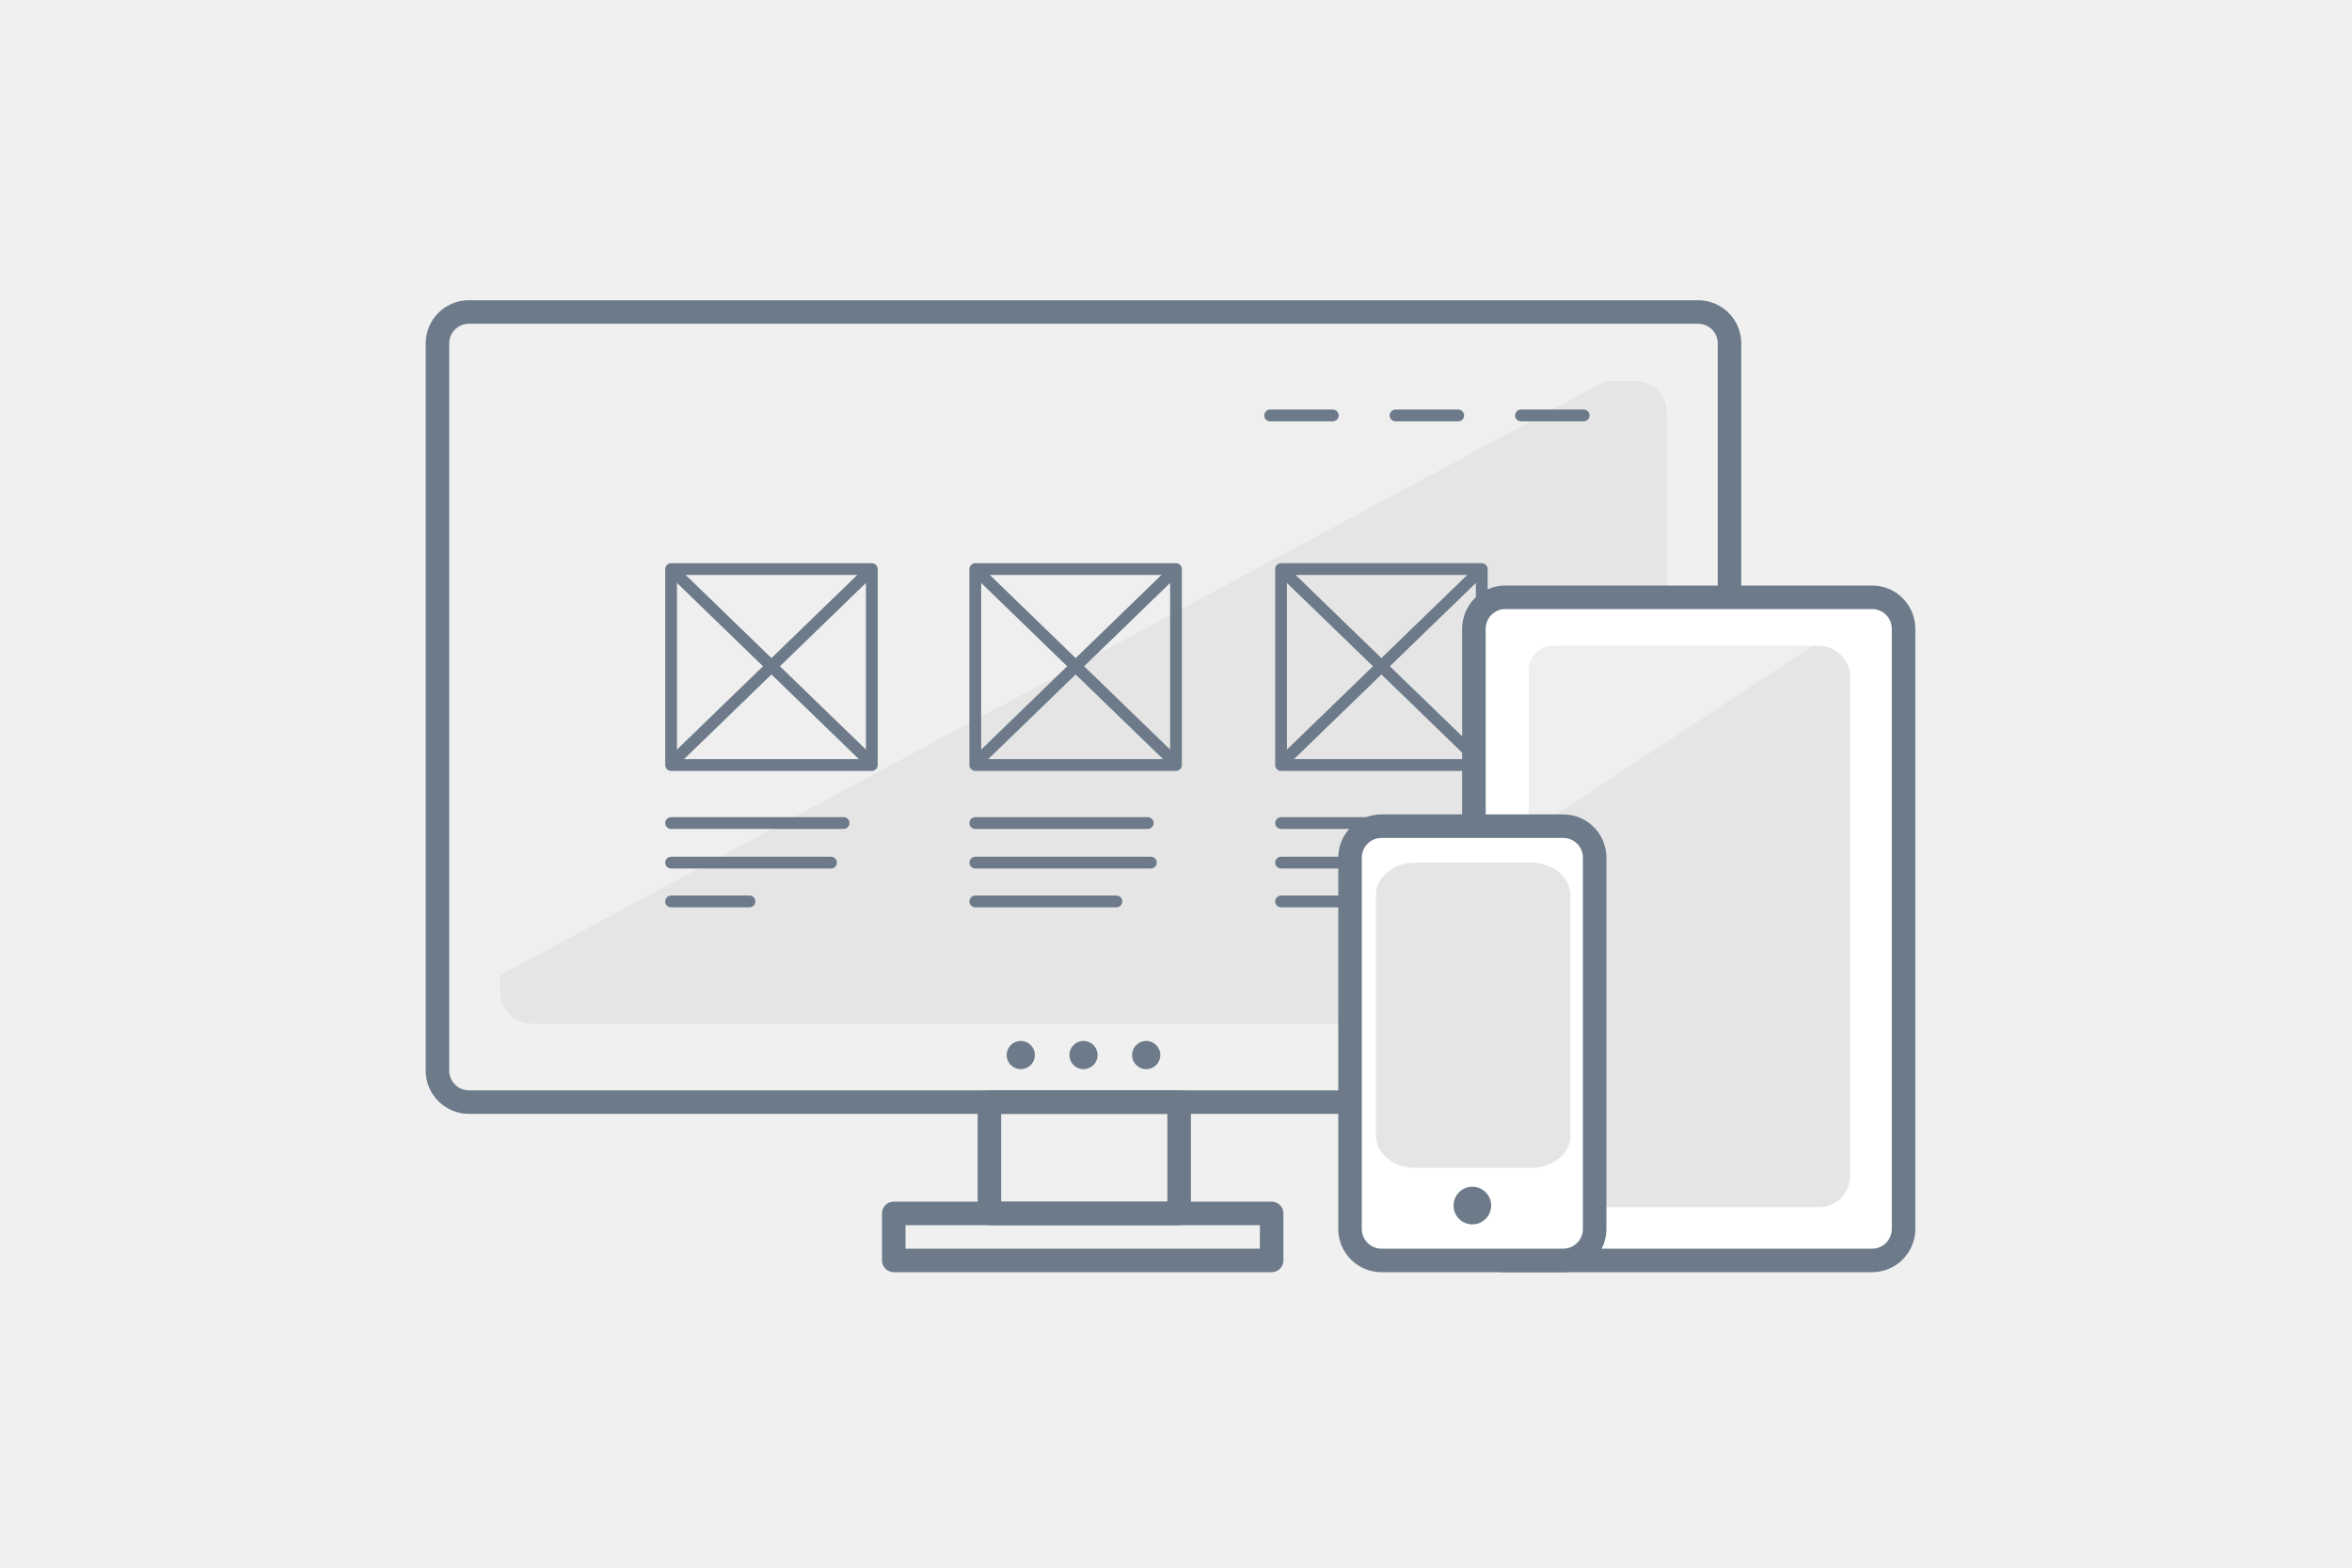
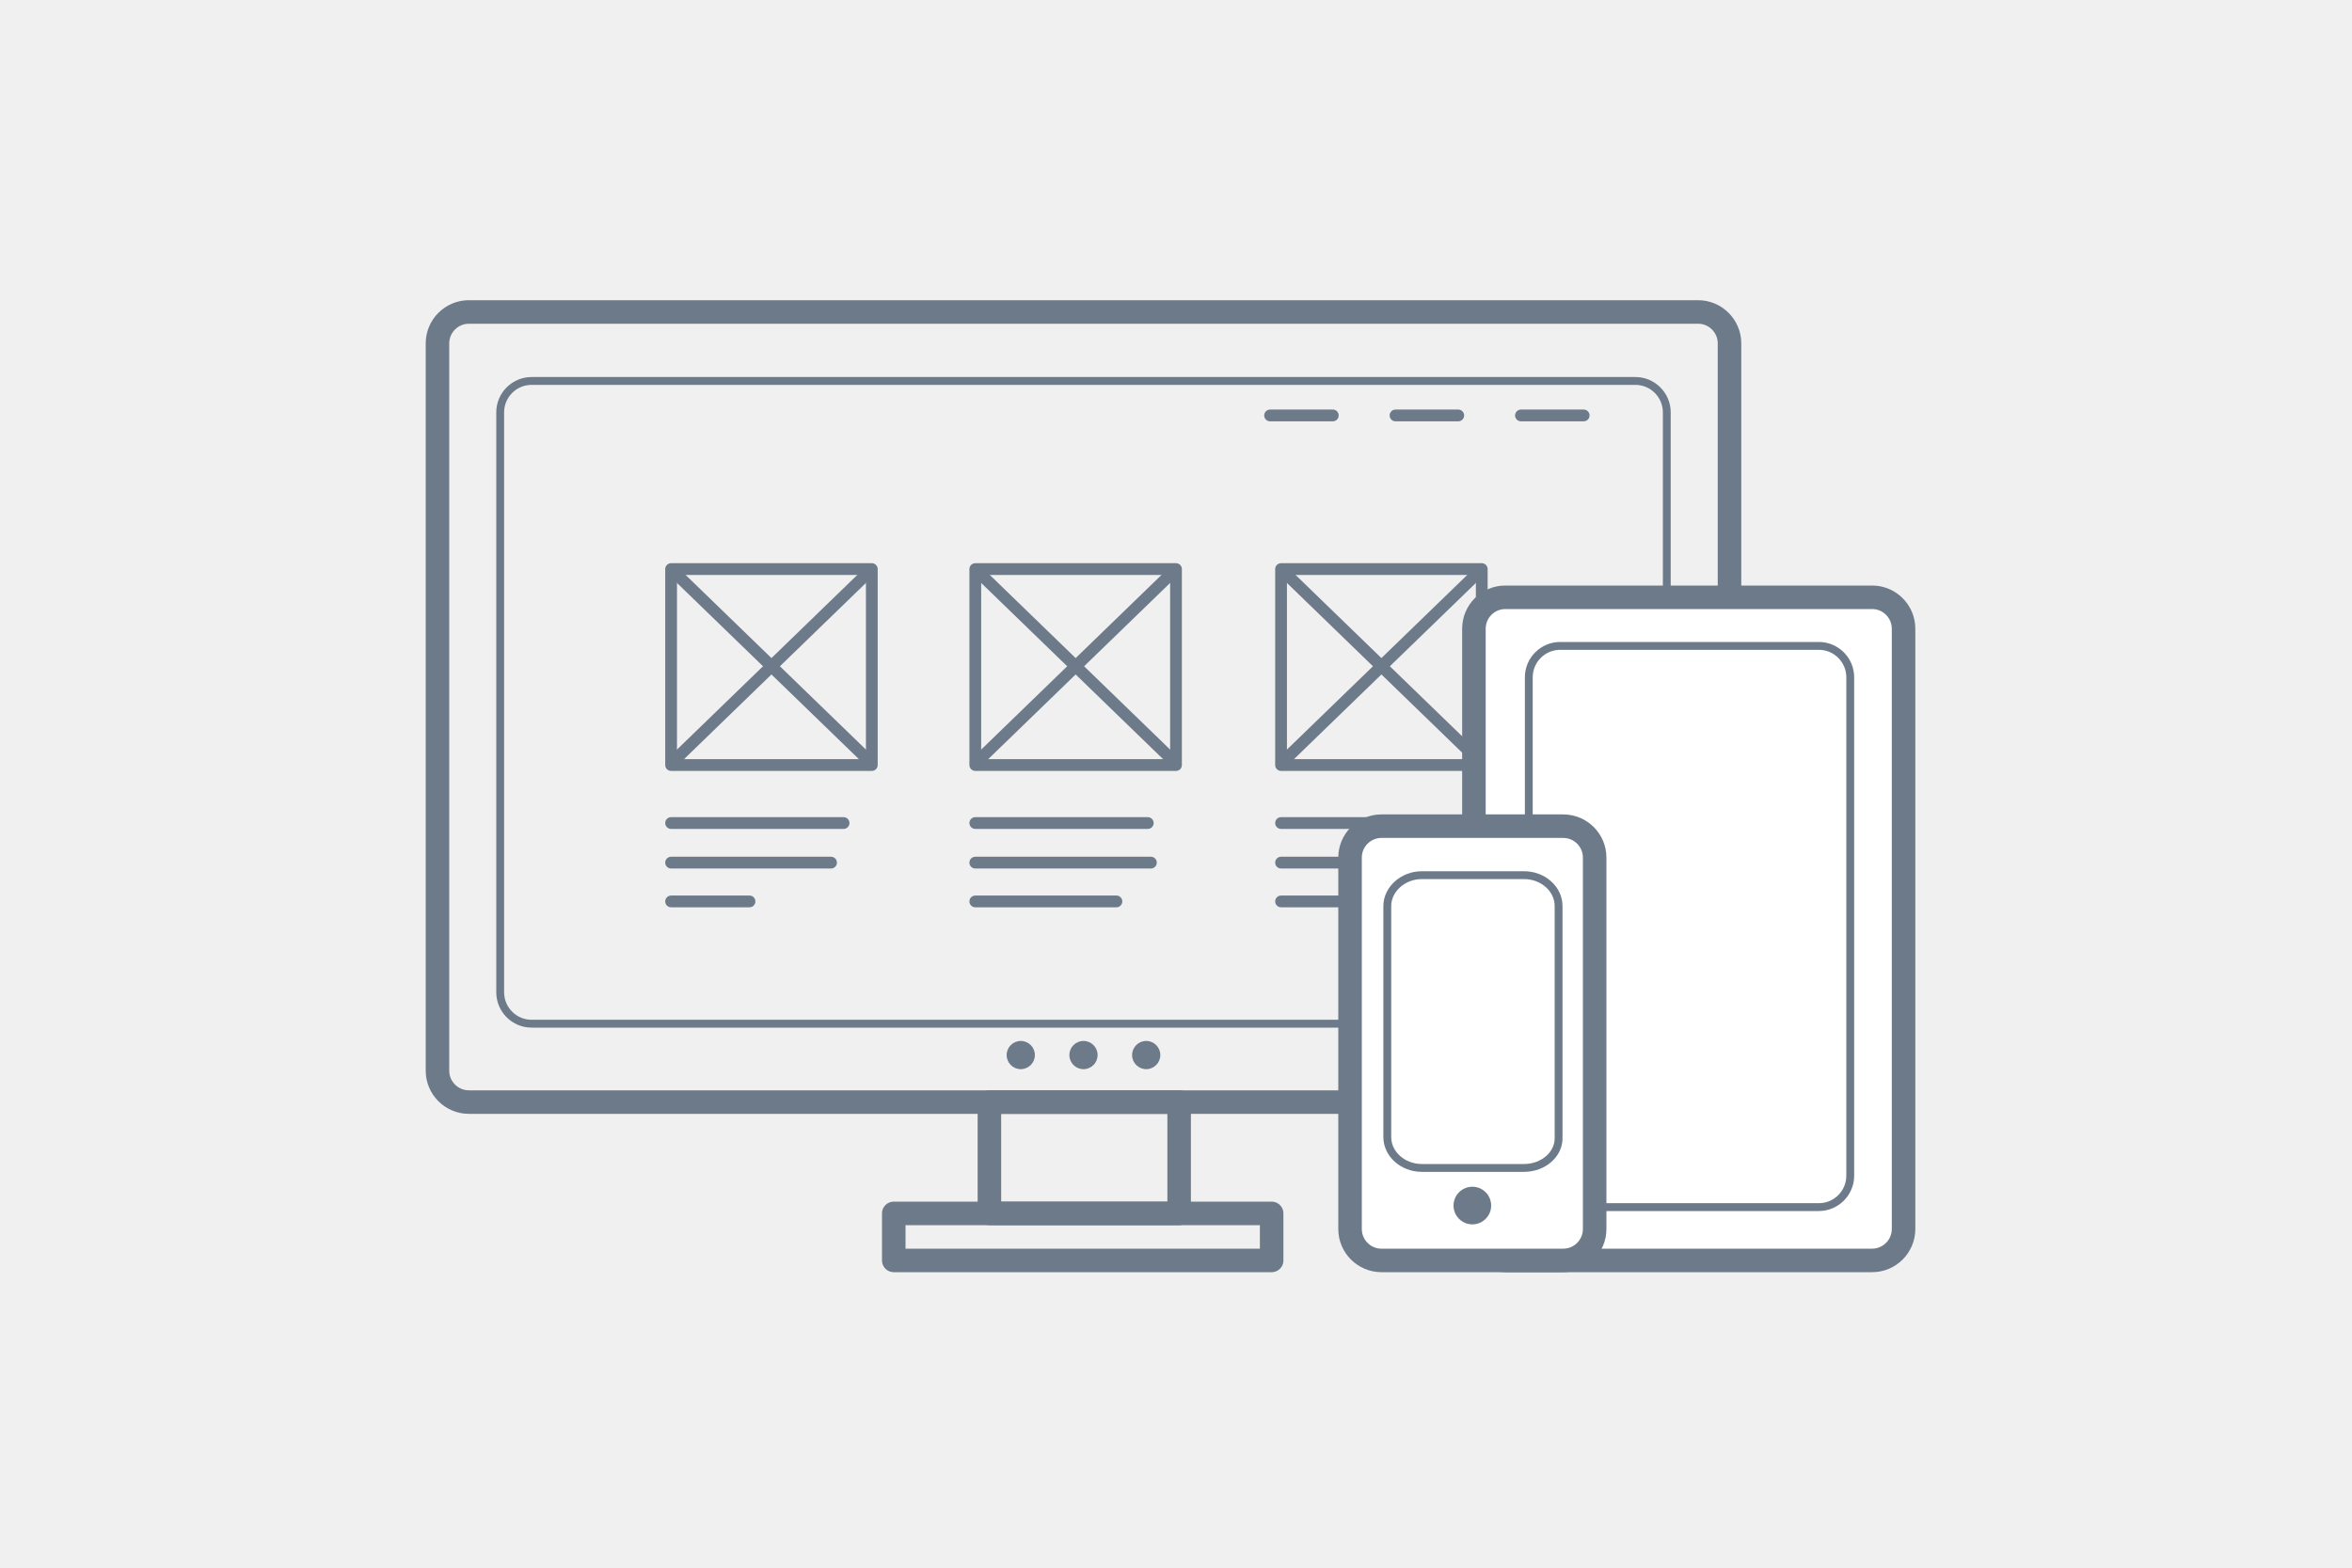
- <svg xmlns="http://www.w3.org/2000/svg" version="1.1" id="Layer_1" x="0px" y="0px" width="600px" height="400px" viewBox="0 0 600 400" enable-background="new 0 0 600 400" xml:space="preserve">
-   <path fill="none" stroke="#6C7A89" stroke-width="6" stroke-linejoin="round" stroke-miterlimit="10" d="M433.2,281.2H119.6  c-4.4,0-8-3.6-8-8V87.6c0-4.4,3.6-8,8-8h313.6c4.4,0,8,3.6,8,8v185.6C441.2,277.6,437.6,281.2,433.2,281.2z" />
-   <path fill="#E5E5E5" d="M417.2,261.2H135.6c-4.4,0-8-3.6-8-8v-148c0-4.4,3.6-8,8-8h281.6c4.4,0,8,3.6,8,8v148  C425.2,257.6,421.6,261.2,417.2,261.2z" />
-   <rect x="252.4" y="281.2" fill="none" stroke="#6C7A89" stroke-width="6" stroke-linejoin="round" stroke-miterlimit="10" width="48.4" height="28.4" />
-   <rect x="228" y="309.6" fill="none" stroke="#6C7A89" stroke-width="6" stroke-linejoin="round" stroke-miterlimit="10" width="96.4" height="12" />
-   <circle fill="#6C7A89" cx="292.4" cy="269.2" r="3.6" />
-   <circle fill="#6C7A89" cx="276.4" cy="269.2" r="3.6" />
-   <circle fill="#6C7A89" cx="260.4" cy="269.2" r="3.6" />
-   <path fill="#EFEFEF" d="M410.4,96.8H134.8c-4.4,0-7.2,3.6-7.2,8v144L410.4,96.8z" />
-   <line fill="none" stroke="#6C7A89" stroke-width="3" stroke-linecap="round" stroke-miterlimit="10" x1="171.2" y1="230" x2="191.2" y2="230" />
-   <line fill="none" stroke="#6C7A89" stroke-width="3" stroke-linecap="round" stroke-miterlimit="10" x1="248.8" y1="230" x2="284.8" y2="230" />
-   <line fill="none" stroke="#6C7A89" stroke-width="3" stroke-linecap="round" stroke-miterlimit="10" x1="171.2" y1="210" x2="215.2" y2="210" />
-   <line fill="none" stroke="#6C7A89" stroke-width="3" stroke-linecap="round" stroke-miterlimit="10" x1="171.2" y1="220.1" x2="212" y2="220.1" />
-   <line fill="none" stroke="#6C7A89" stroke-width="3" stroke-linecap="round" stroke-miterlimit="10" x1="248.8" y1="210" x2="292.8" y2="210" />
-   <line fill="none" stroke="#6C7A89" stroke-width="3" stroke-linecap="round" stroke-miterlimit="10" x1="248.8" y1="220.1" x2="293.6" y2="220.1" />
-   <rect x="171.2" y="145.2" fill="none" stroke="#6C7A89" stroke-width="3" stroke-linejoin="round" stroke-miterlimit="10" width="51.2" height="50" />
-   <line fill="none" stroke="#6C7A89" stroke-width="3" stroke-linejoin="round" stroke-miterlimit="10" x1="171.2" y1="194.8" x2="222.4" y2="145.2" />
-   <line fill="none" stroke="#6C7A89" stroke-width="3" stroke-linejoin="round" stroke-miterlimit="10" x1="171.2" y1="145.2" x2="222.4" y2="194.8" />
-   <rect x="248.8" y="145.2" fill="none" stroke="#6C7A89" stroke-width="3" stroke-linejoin="round" stroke-miterlimit="10" width="51.2" height="50" />
-   <line fill="none" stroke="#6C7A89" stroke-width="3" stroke-linejoin="round" stroke-miterlimit="10" x1="248.8" y1="194.8" x2="300" y2="145.2" />
-   <line fill="none" stroke="#6C7A89" stroke-width="3" stroke-linejoin="round" stroke-miterlimit="10" x1="248.8" y1="145.2" x2="300" y2="194.8" />
-   <line fill="none" stroke="#6C7A89" stroke-width="3" stroke-linecap="round" stroke-miterlimit="10" x1="326.8" y1="210" x2="366.8" y2="210" />
-   <line fill="none" stroke="#6C7A89" stroke-width="3" stroke-linecap="round" stroke-miterlimit="10" x1="326.8" y1="220.1" x2="367.6" y2="220.1" />
-   <line fill="none" stroke="#6C7A89" stroke-width="3" stroke-linecap="round" stroke-miterlimit="10" x1="326.8" y1="230" x2="350.8" y2="230" />
-   <rect x="326.8" y="145.2" fill="none" stroke="#6C7A89" stroke-width="3" stroke-linejoin="round" stroke-miterlimit="10" width="51.2" height="50" />
-   <line fill="none" stroke="#6C7A89" stroke-width="3" stroke-linejoin="round" stroke-miterlimit="10" x1="326.8" y1="194.8" x2="378" y2="145.2" />
-   <line fill="none" stroke="#6C7A89" stroke-width="3" stroke-linejoin="round" stroke-miterlimit="10" x1="326.8" y1="145.2" x2="378" y2="194.8" />
-   <line fill="none" stroke="#6C7A89" stroke-width="3" stroke-linecap="round" stroke-miterlimit="10" x1="404" y1="106" x2="388" y2="106" />
-   <line fill="none" stroke="#6C7A89" stroke-width="3" stroke-linecap="round" stroke-miterlimit="10" x1="372" y1="106" x2="356" y2="106" />
-   <line fill="none" stroke="#6C7A89" stroke-width="3" stroke-linecap="round" stroke-miterlimit="10" x1="340" y1="106" x2="324" y2="106" />
-   <path fill="#FFFFFF" stroke="#6C7A89" stroke-width="6" stroke-linejoin="round" stroke-miterlimit="10" d="M384,152.4h93.6  c4.4,0,8,3.6,8,8v153.2c0,4.4-3.6,8-8,8H384c-4.4,0-8-3.6-8-8V160.4C376,156,379.6,152.4,384,152.4z" />
-   <path fill="#E5E5E5" d="M398,164.8h66c4.4,0,8,3.6,8,8V300c0,4.4-3.6,8-8,8h-66c-4.4,0-8-3.6-8-8V172.8  C390,168.4,393.6,164.8,398,164.8z" />
-   <path fill="#EFEFEF" d="M462.4,164.8H396c-3.2,0-6,2.8-6,6v41.6L462.4,164.8z" />
-   <path fill="#FFFFFF" stroke="#6C7A89" stroke-width="6" stroke-linejoin="round" stroke-miterlimit="10" d="M398.8,321.6h-46.4  c-4.4,0-8-3.6-8-8v-94.8c0-4.4,3.6-8,8-8h46.4c4.4,0,8,3.6,8,8v94.8C406.8,318,403.2,321.6,398.8,321.6z" />
-   <path fill="#E5E5E5" d="M390.6,298H361c-5.5,0-10-3.7-10-8.2v-61.5c0-4.5,4.5-8.2,10-8.2h29.6c5.5,0,10,3.7,10,8.2v61.5  C400.7,294.3,396.1,298,390.6,298z" />
-   <circle fill="#6C7A89" cx="375.6" cy="307.6" r="4.8" />
+ <svg xmlns="http://www.w3.org/2000/svg" version="1.1" id="Layer_1" x="0px" y="0px" width="600px" height="400px" viewBox="-211 185 600 400" enable-background="new -211 185 600 400" xml:space="preserve">
+   <path fill="none" stroke="#6C7A89" stroke-width="6" stroke-linejoin="round" stroke-miterlimit="10" d="M222.2,466.2H-91.4  c-4.4,0-8-3.6-8-8V272.6c0-4.4,3.6-8,8-8h313.6c4.4,0,8,3.6,8,8v185.6C230.2,462.6,226.6,466.2,222.2,466.2z" />
+   <path fill="none" stroke="#6C7A89" stroke-width="2" stroke-linejoin="round" stroke-miterlimit="10" d="M206.2,446.2H-75.4  c-4.4,0-8-3.6-8-8v-148c0-4.4,3.6-8,8-8h281.6c4.4,0,8,3.6,8,8v148C214.2,442.6,210.6,446.2,206.2,446.2z" />
+   <rect x="41.4" y="466.2" fill="none" stroke="#6C7A89" stroke-width="6" stroke-linejoin="round" stroke-miterlimit="10" width="48.4" height="28.4" />
+   <rect x="17" y="494.6" fill="none" stroke="#6C7A89" stroke-width="6" stroke-linejoin="round" stroke-miterlimit="10" width="96.4" height="12" />
+   <circle fill="#6C7A89" cx="81.4" cy="454.2" r="3.6" />
+   <circle fill="#6C7A89" cx="65.4" cy="454.2" r="3.6" />
+   <circle fill="#6C7A89" cx="49.4" cy="454.2" r="3.6" />
+   <line fill="none" stroke="#6C7A89" stroke-width="3" stroke-linecap="round" stroke-miterlimit="10" x1="-39.8" y1="415" x2="-19.8" y2="415" />
+   <line fill="none" stroke="#6C7A89" stroke-width="3" stroke-linecap="round" stroke-miterlimit="10" x1="37.8" y1="415" x2="73.8" y2="415" />
+   <line fill="none" stroke="#6C7A89" stroke-width="3" stroke-linecap="round" stroke-miterlimit="10" x1="-39.8" y1="395" x2="4.2" y2="395" />
+   <line fill="none" stroke="#6C7A89" stroke-width="3" stroke-linecap="round" stroke-miterlimit="10" x1="-39.8" y1="405.1" x2="1" y2="405.1" />
+   <line fill="none" stroke="#6C7A89" stroke-width="3" stroke-linecap="round" stroke-miterlimit="10" x1="37.8" y1="395" x2="81.8" y2="395" />
+   <line fill="none" stroke="#6C7A89" stroke-width="3" stroke-linecap="round" stroke-miterlimit="10" x1="37.8" y1="405.1" x2="82.6" y2="405.1" />
+   <rect x="-39.8" y="330.2" fill="none" stroke="#6C7A89" stroke-width="3" stroke-linejoin="round" stroke-miterlimit="10" width="51.2" height="50" />
+   <line fill="none" stroke="#6C7A89" stroke-width="3" stroke-linejoin="round" stroke-miterlimit="10" x1="-39.8" y1="379.8" x2="11.4" y2="330.2" />
+   <line fill="none" stroke="#6C7A89" stroke-width="3" stroke-linejoin="round" stroke-miterlimit="10" x1="-39.8" y1="330.2" x2="11.4" y2="379.8" />
+   <rect x="37.8" y="330.2" fill="none" stroke="#6C7A89" stroke-width="3" stroke-linejoin="round" stroke-miterlimit="10" width="51.2" height="50" />
+   <line fill="none" stroke="#6C7A89" stroke-width="3" stroke-linejoin="round" stroke-miterlimit="10" x1="37.8" y1="379.8" x2="89" y2="330.2" />
+   <line fill="none" stroke="#6C7A89" stroke-width="3" stroke-linejoin="round" stroke-miterlimit="10" x1="37.8" y1="330.2" x2="89" y2="379.8" />
+   <line fill="none" stroke="#6C7A89" stroke-width="3" stroke-linecap="round" stroke-miterlimit="10" x1="115.8" y1="395" x2="155.8" y2="395" />
+   <line fill="none" stroke="#6C7A89" stroke-width="3" stroke-linecap="round" stroke-miterlimit="10" x1="115.8" y1="405.1" x2="156.6" y2="405.1" />
+   <line fill="none" stroke="#6C7A89" stroke-width="3" stroke-linecap="round" stroke-miterlimit="10" x1="115.8" y1="415" x2="139.8" y2="415" />
+   <rect x="115.8" y="330.2" fill="none" stroke="#6C7A89" stroke-width="3" stroke-linejoin="round" stroke-miterlimit="10" width="51.2" height="50" />
+   <line fill="none" stroke="#6C7A89" stroke-width="3" stroke-linejoin="round" stroke-miterlimit="10" x1="115.8" y1="379.8" x2="167" y2="330.2" />
+   <line fill="none" stroke="#6C7A89" stroke-width="3" stroke-linejoin="round" stroke-miterlimit="10" x1="115.8" y1="330.2" x2="167" y2="379.8" />
+   <line fill="none" stroke="#6C7A89" stroke-width="3" stroke-linecap="round" stroke-miterlimit="10" x1="193" y1="291" x2="177" y2="291" />
+   <line fill="none" stroke="#6C7A89" stroke-width="3" stroke-linecap="round" stroke-miterlimit="10" x1="161" y1="291" x2="145" y2="291" />
+   <line fill="none" stroke="#6C7A89" stroke-width="3" stroke-linecap="round" stroke-miterlimit="10" x1="129" y1="291" x2="113" y2="291" />
+   <path fill="#FFFFFF" stroke="#6C7A89" stroke-width="6" stroke-linejoin="round" stroke-miterlimit="10" d="M173,337.4h93.6  c4.4,0,8,3.6,8,8v153.2c0,4.4-3.6,8-8,8H173c-4.4,0-8-3.6-8-8V345.4C165,341,168.6,337.4,173,337.4z" />
+   <path fill="none" stroke="#6C7A89" stroke-width="2" stroke-linejoin="round" stroke-miterlimit="10" d="M187,349.8h66  c4.4,0,8,3.6,8,8V485c0,4.4-3.6,8-8,8h-66c-4.4,0-8-3.6-8-8V357.8C179,353.4,182.6,349.8,187,349.8z" />
+   <path fill="#FFFFFF" stroke="#6C7A89" stroke-width="6" stroke-linejoin="round" stroke-miterlimit="10" d="M187.8,506.6h-46.4  c-4.4,0-8-3.6-8-8v-94.8c0-4.4,3.6-8,8-8h46.4c4.4,0,8,3.6,8,8v94.8C195.8,503,192.2,506.6,187.8,506.6z" />
+   <path fill="none" stroke="#6C7A89" stroke-width="2" stroke-linejoin="round" stroke-miterlimit="10" d="M177.8,483h-26.1  c-4.8,0-8.8-3.5-8.8-7.9v-58.9c0-4.3,4-7.9,8.8-7.9h26.1c4.8,0,8.8,3.5,8.8,7.9v58.9C186.8,479.5,182.7,483,177.8,483z" />
+   <circle fill="#6C7A89" cx="164.6" cy="492.6" r="4.8" />
</svg>
